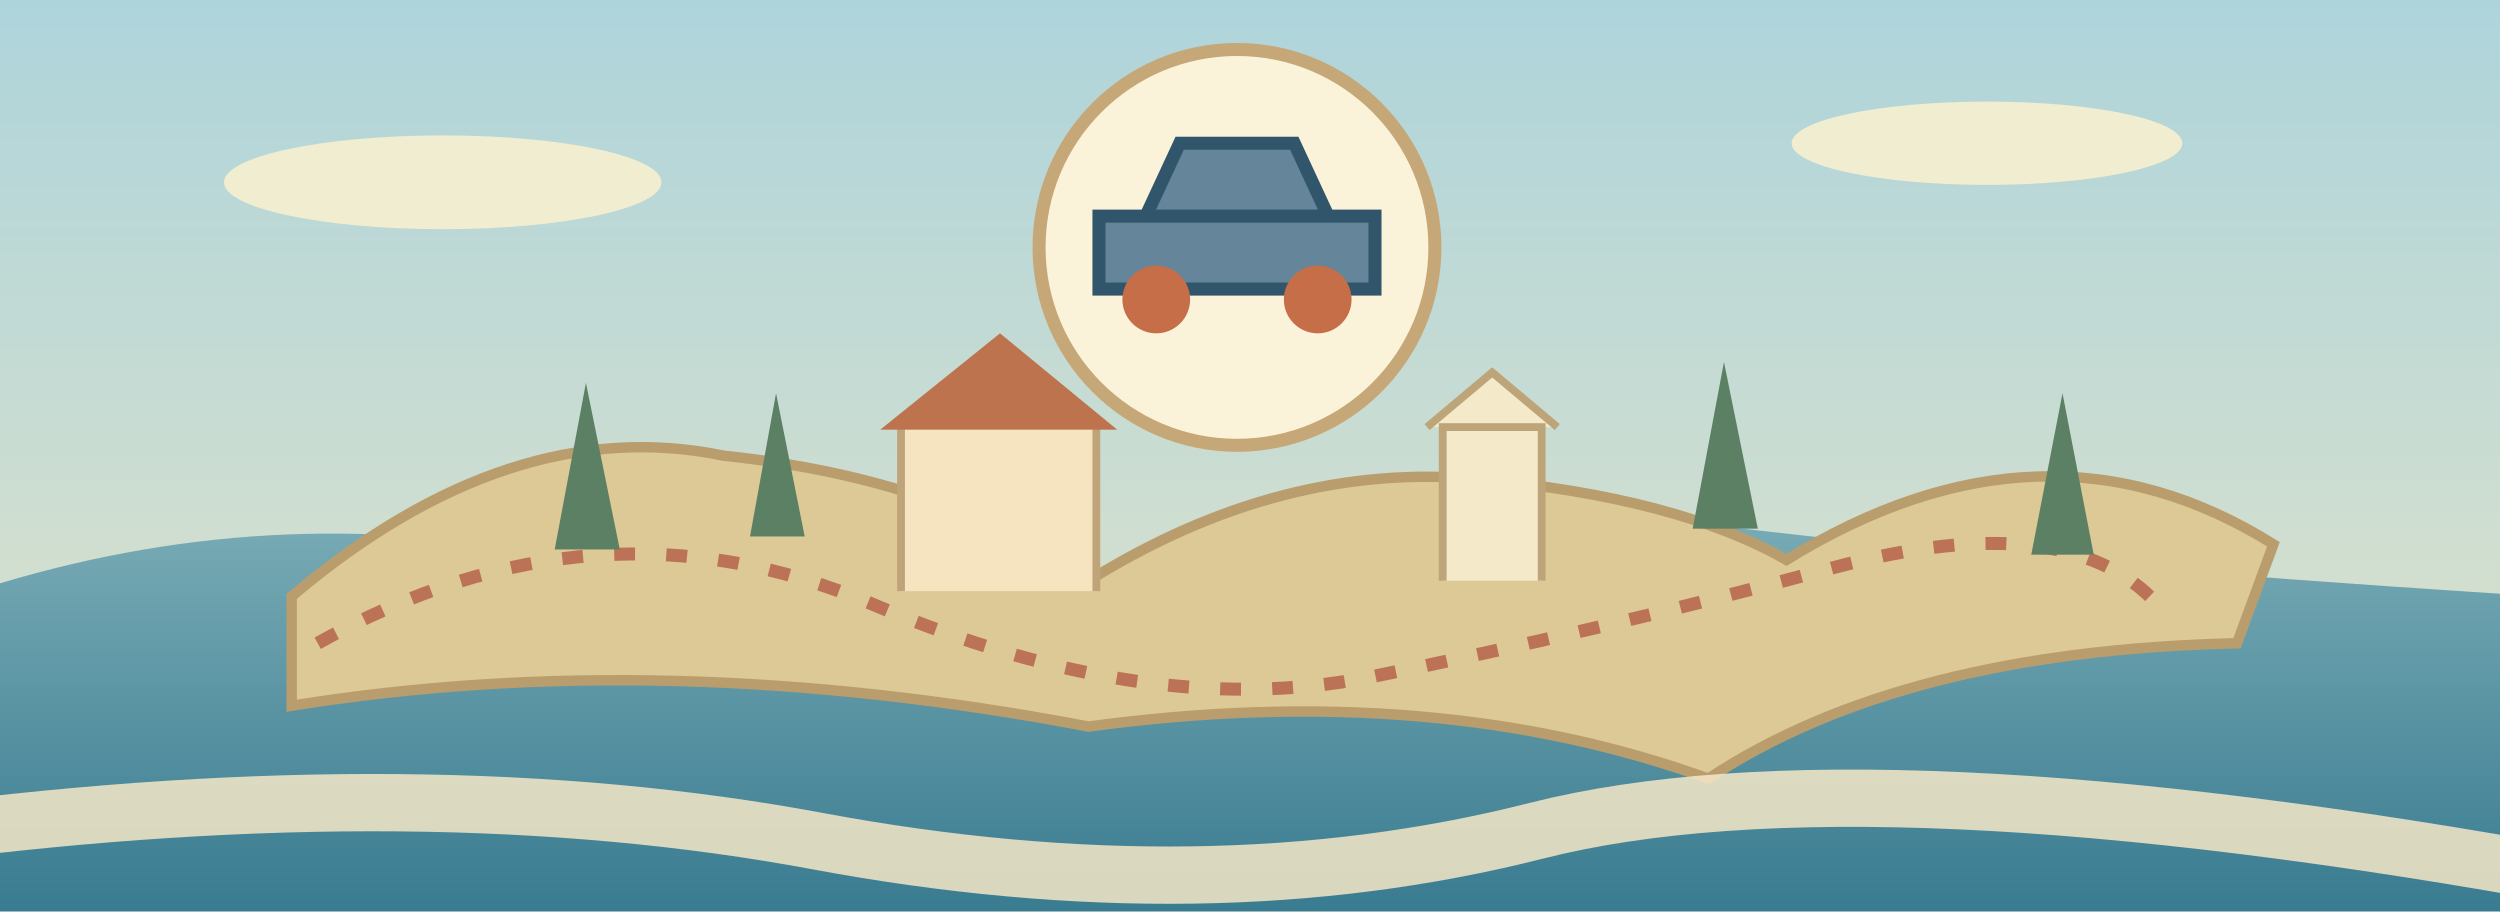
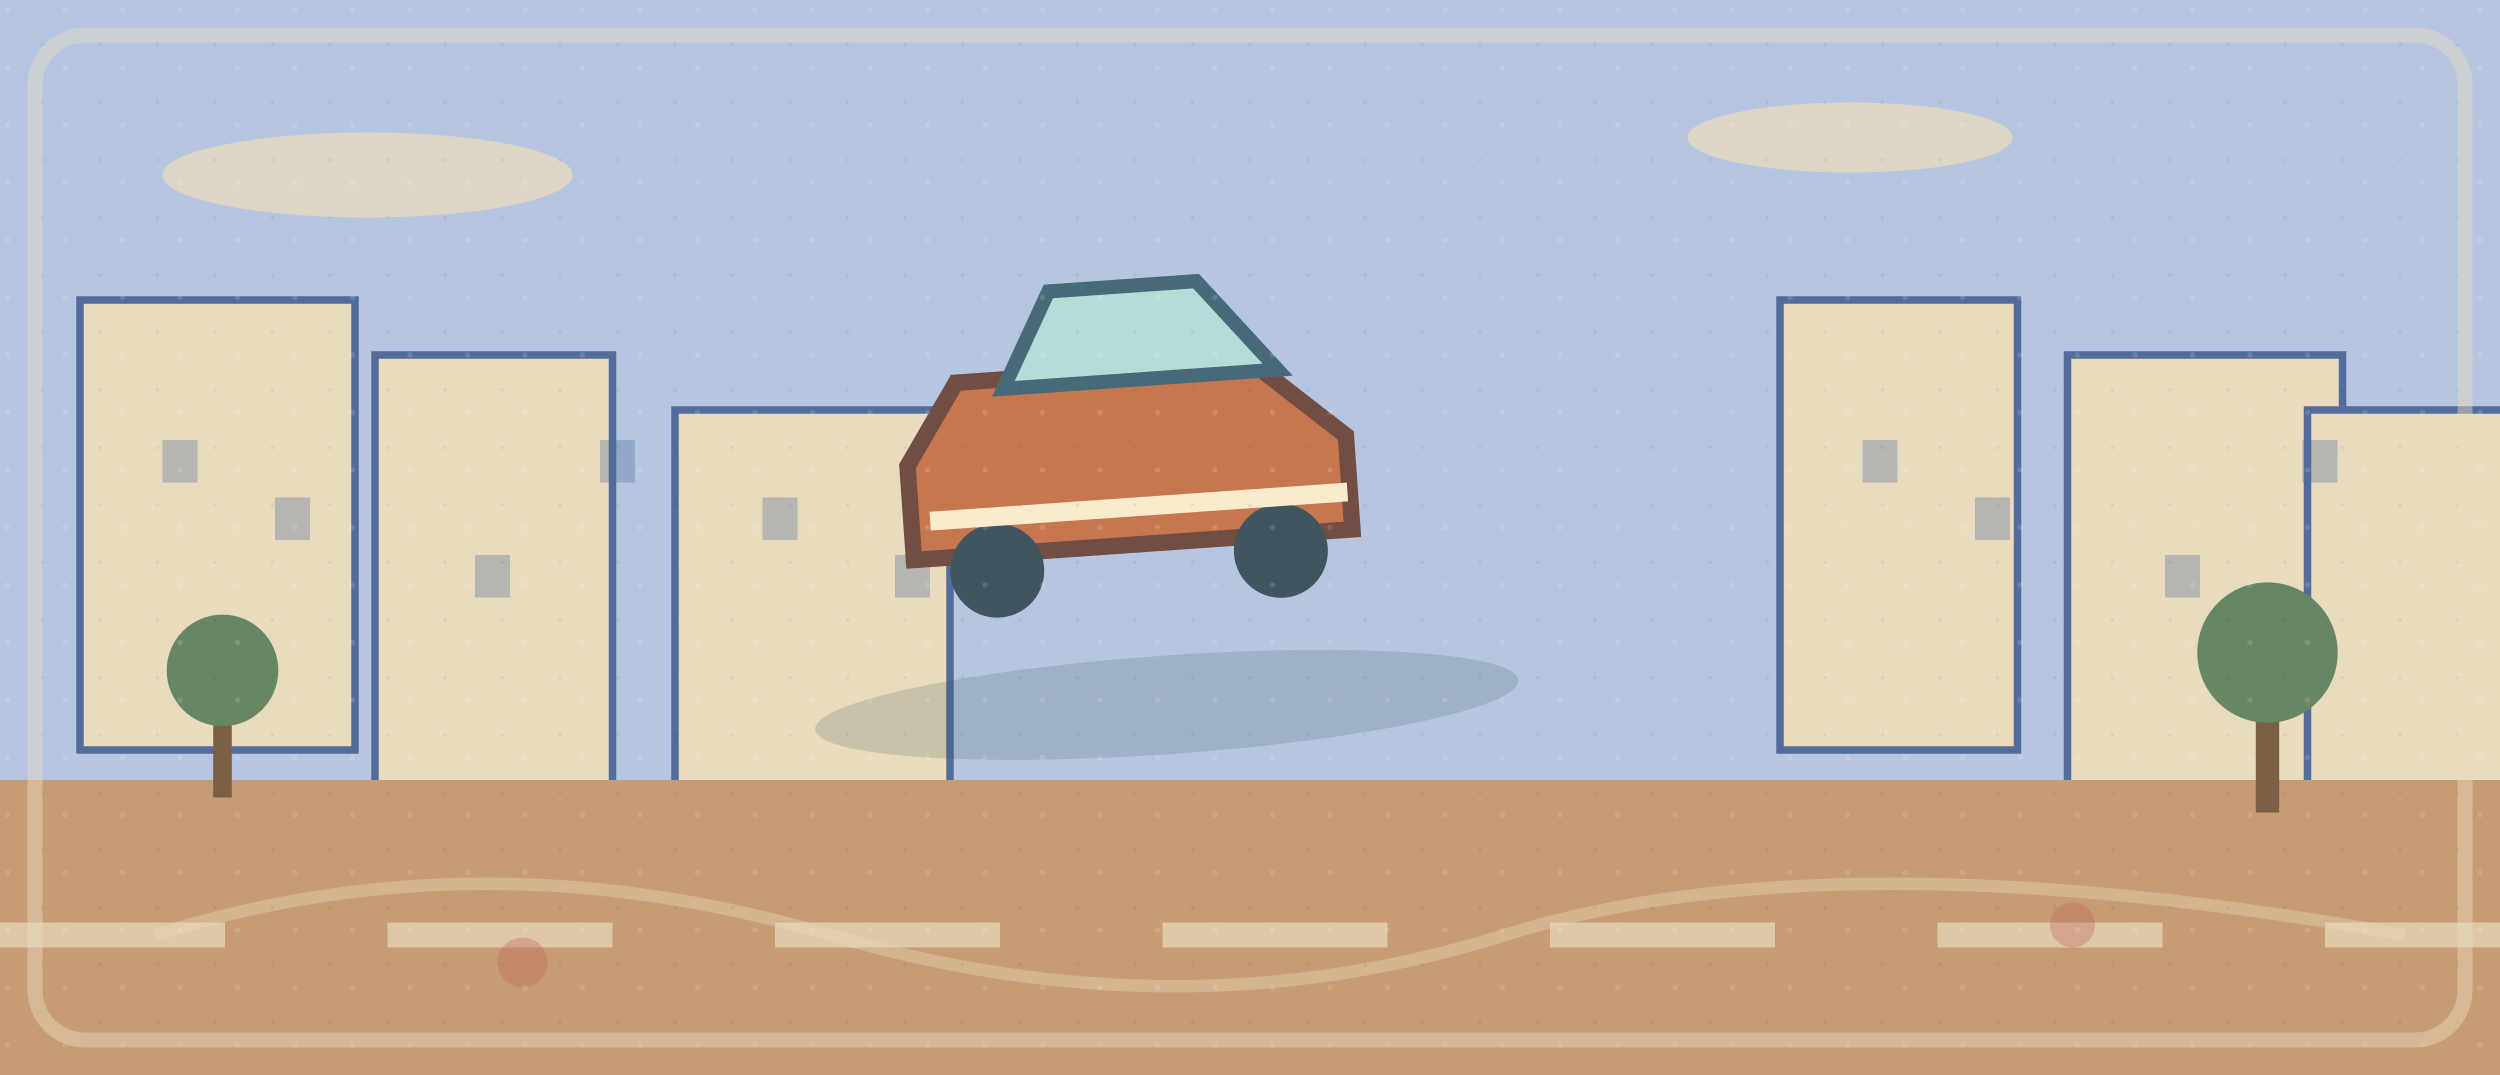
- <svg xmlns="http://www.w3.org/2000/svg" viewBox="0 0 960 350" role="img" aria-label="Original illustrated learning map">
+ <svg xmlns="http://www.w3.org/2000/svg" viewBox="0 0 1000 430" role="img" aria-label="Explainable AI Self driving Cars: unique illustrated city scene">
  <defs>
-     <linearGradient id="sky" x2="0" y2="1">
-       <stop stop-color="#aed4db" />
-       <stop offset="1" stop-color="#e6e5c9" />
-     </linearGradient>
-     <linearGradient id="water" x2="0" y2="1">
-       <stop stop-color="#78abb5" />
-       <stop offset="1" stop-color="#397b90" />
-     </linearGradient>
+     <pattern id="grain" width="23" height="23" patternUnits="userSpaceOnUse">
+       <circle cx="3" cy="4" r="1.1" fill="#fff8e8" opacity=".35" />
+       <circle cx="17" cy="18" r=".7" fill="#172d35" opacity=".18" />
+     </pattern>
  </defs>
-   <rect width="960" height="350" fill="url(#sky)" />
-   <g fill="#fff2ce" opacity=".8">
-     <ellipse cx="170" cy="70" rx="84" ry="18" />
-     <ellipse cx="763" cy="55" rx="75" ry="16" />
+   <rect width="1000" height="430" fill="#b6c6e1" />
+   <g fill="#e9dbbe" opacity=".78">
+     <ellipse cx="147" cy="70" rx="82" ry="17" />
+     <ellipse cx="740" cy="55" rx="65" ry="14" />
  </g>
-   <path d="M0 224q110-33 220-9t228 0t230-11t282 24v122H0Z" fill="url(#water)" />
-   <path d="M112 229q84-71 166-54 86 9 140 48 74-46 150-39t118 31q99-61 187-6l-14 38q-129 3-203 52-105-38-238-20-163-31-306-8Z" fill="#ddc995" stroke="#ba9d6c" stroke-width="4" />
-   <path d="M122 247Q229 187 335 232t191 28t178-42t127 17" fill="none" stroke="#bc7257" stroke-width="5" stroke-dasharray="8 12" />
-   <g fill="#5c8064">
-     <path d="m213 211 12-64 13 64ZM288 206l10-55 11 55ZM650 203l12-64 13 64ZM780 213l12-62 12 62Z" />
+   <g fill="#e9dbbe" stroke="#526c9b" stroke-width="3">
+     <rect x="32" y="120" width="110" height="180" />
+     <rect x="150" y="142" width="95" height="180" />
+     <rect x="270" y="164" width="110" height="180" />
+     <rect x="712" y="120" width="95" height="180" />
+     <rect x="827" y="142" width="110" height="180" />
+     <rect x="923" y="164" width="95" height="180" />
  </g>
-   <path d="M346 227v-63l38-29 37 29v63" fill="#f5e4bf" stroke="#bfa47a" stroke-width="3" />
-   <path d="m338 165 46-37 45 37" fill="#bd734d" />
-   <path d="M554 223v-59h38v59m-44-59 25-21 25 21" fill="#f4e9c9" stroke="#bda479" stroke-width="3" />
-   <g transform="translate(475 95)">
-     <circle r="76" fill="#fbf3d9" stroke="#c6a777" stroke-width="5" />
-     <path d="M-53 16v-28h106v28zM-35-12l13-28h44l13 28" fill="#64859a" stroke="#31556a" stroke-width="5" />
-     <circle cx="-31" cy="20" r="13" fill="#c56e48" />
-     <circle cx="31" cy="20" r="13" fill="#c56e48" />
+   <g fill="#526c9b" opacity=".35">
+     <rect x="65" y="176" width="14" height="17" />
+     <rect x="110" y="199" width="14" height="17" />
+     <rect x="190" y="222" width="14" height="17" />
+     <rect x="240" y="176" width="14" height="17" />
+     <rect x="305" y="199" width="14" height="17" />
+     <rect x="358" y="222" width="14" height="17" />
+     <rect x="745" y="176" width="14" height="17" />
+     <rect x="790" y="199" width="14" height="17" />
+     <rect x="866" y="222" width="14" height="17" />
+     <rect x="921" y="176" width="14" height="17" />
  </g>
-   <path d="M-30 320q194-25 344 3t276-4t400 18" fill="none" stroke="#f5e7c7" stroke-width="22" opacity=".85" />
+   <path d="M0 312h1000v118H0Z" fill="#c79b73" />
+   <path d="M0 374h1000" stroke="#e9dbbe" stroke-width="10" stroke-dasharray="90 65" opacity=".7" />
+   <g transform="translate(89 319) scale(0.62)">
+     <path d="M0 0v-64" stroke="#7c6046" stroke-width="12" />
+     <circle cy="-82" r="36" fill="#678663" />
+   </g>
+   <g transform="translate(907 325) scale(0.78)">
+     <path d="M0 0v-64" stroke="#7c6046" stroke-width="12" />
+     <circle cy="-82" r="36" fill="#678663" />
+   </g>
+   <g transform="translate(456 196) rotate(-4) scale(0.94)">
+     <ellipse cx="5" cy="92" rx="150" ry="21" fill="#3b554e" opacity=".19" />
+     <path d="M-98 23v-40l23-34H51l38 34v40Z" fill="#c77750" stroke="#714d44" stroke-width="7" />
+     <path d="m-55-47 22-40H30l32 40Z" fill="#b7dcd7" stroke="#476a79" stroke-width="6" />
+     <circle cx="-63" cy="30" r="20" fill="#3f5560" />
+     <circle cx="58" cy="30" r="20" fill="#3f5560" />
+     <path d="M-90 7h178" stroke="#f9ebcb" stroke-width="8" />
+   </g>
+   <g opacity=".37">
+     <path d="M62 374q130-41 270 0t270 0t360 0" stroke="#e9dbbe" stroke-width="5" fill="none" />
+     <circle cx="209" cy="385" r="10" fill="#bf6b61" />
+     <circle cx="829" cy="370" r="9" fill="#bf6b61" />
+   </g>
+   <rect width="1000" height="430" fill="url(#grain)" opacity=".4" />
+   <rect x="14" y="14" width="972" height="402" rx="20" fill="none" stroke="#e9dbbe" stroke-width="6" opacity=".45" />
</svg>
